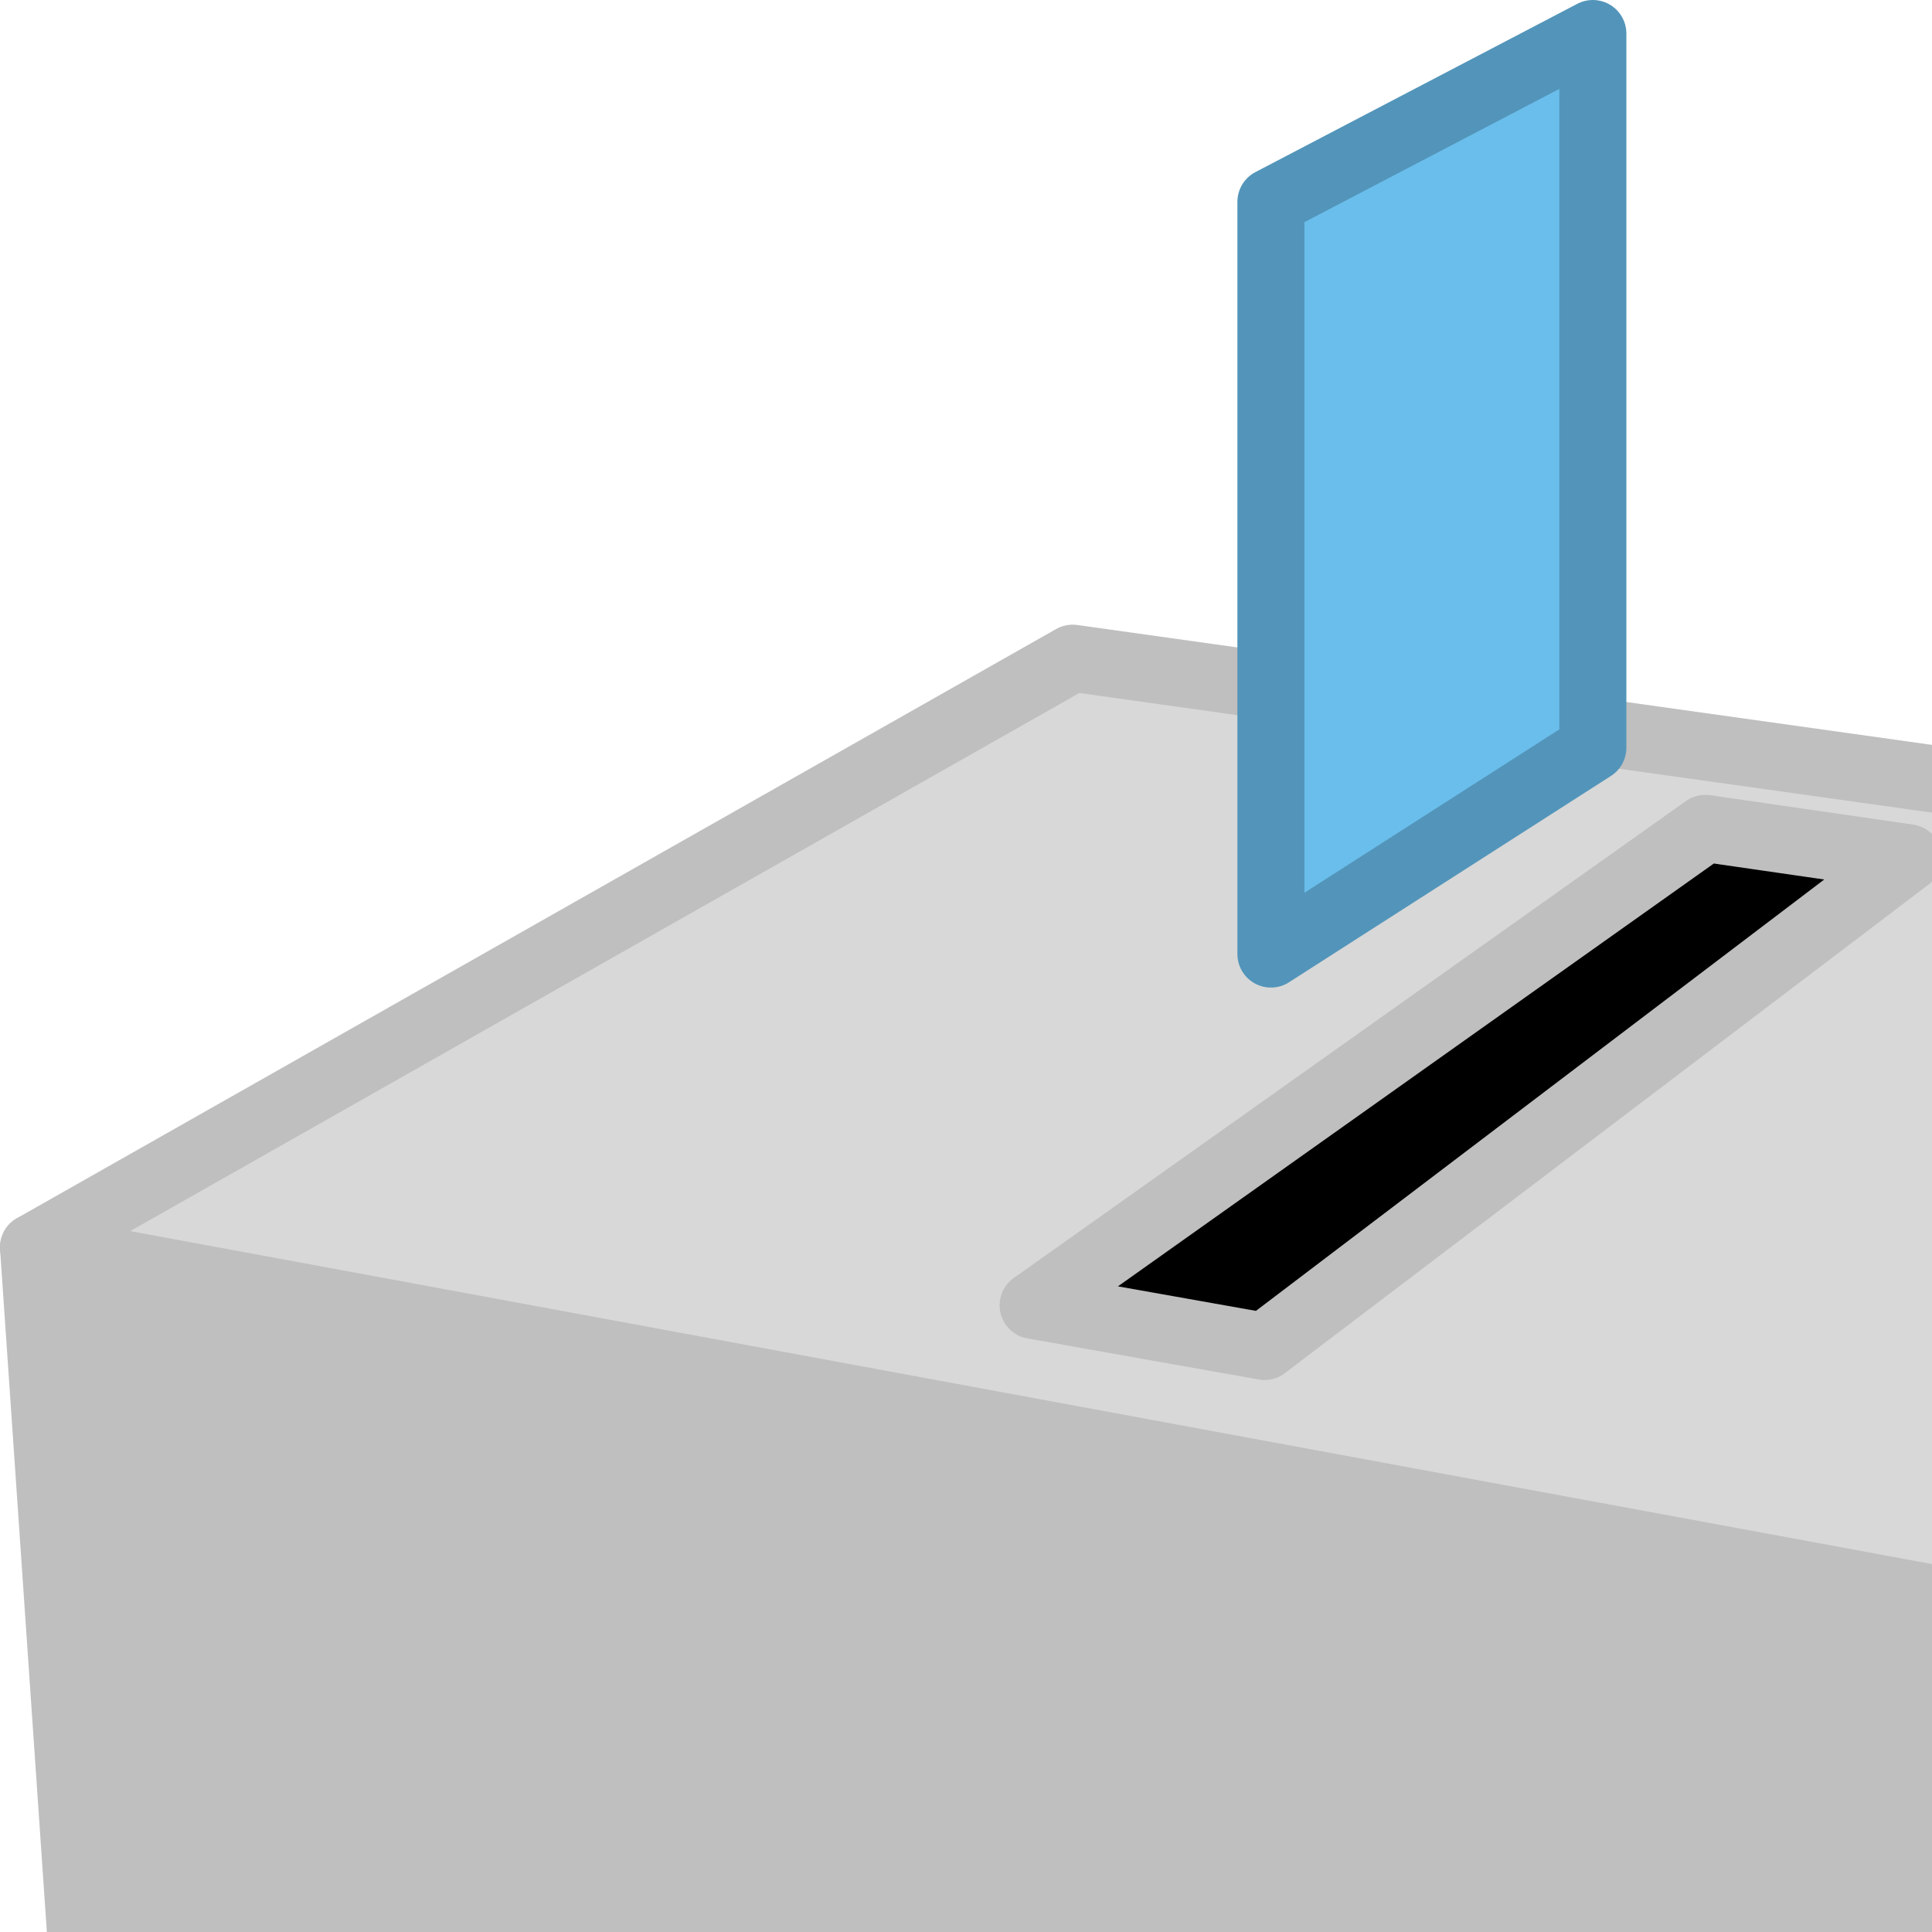
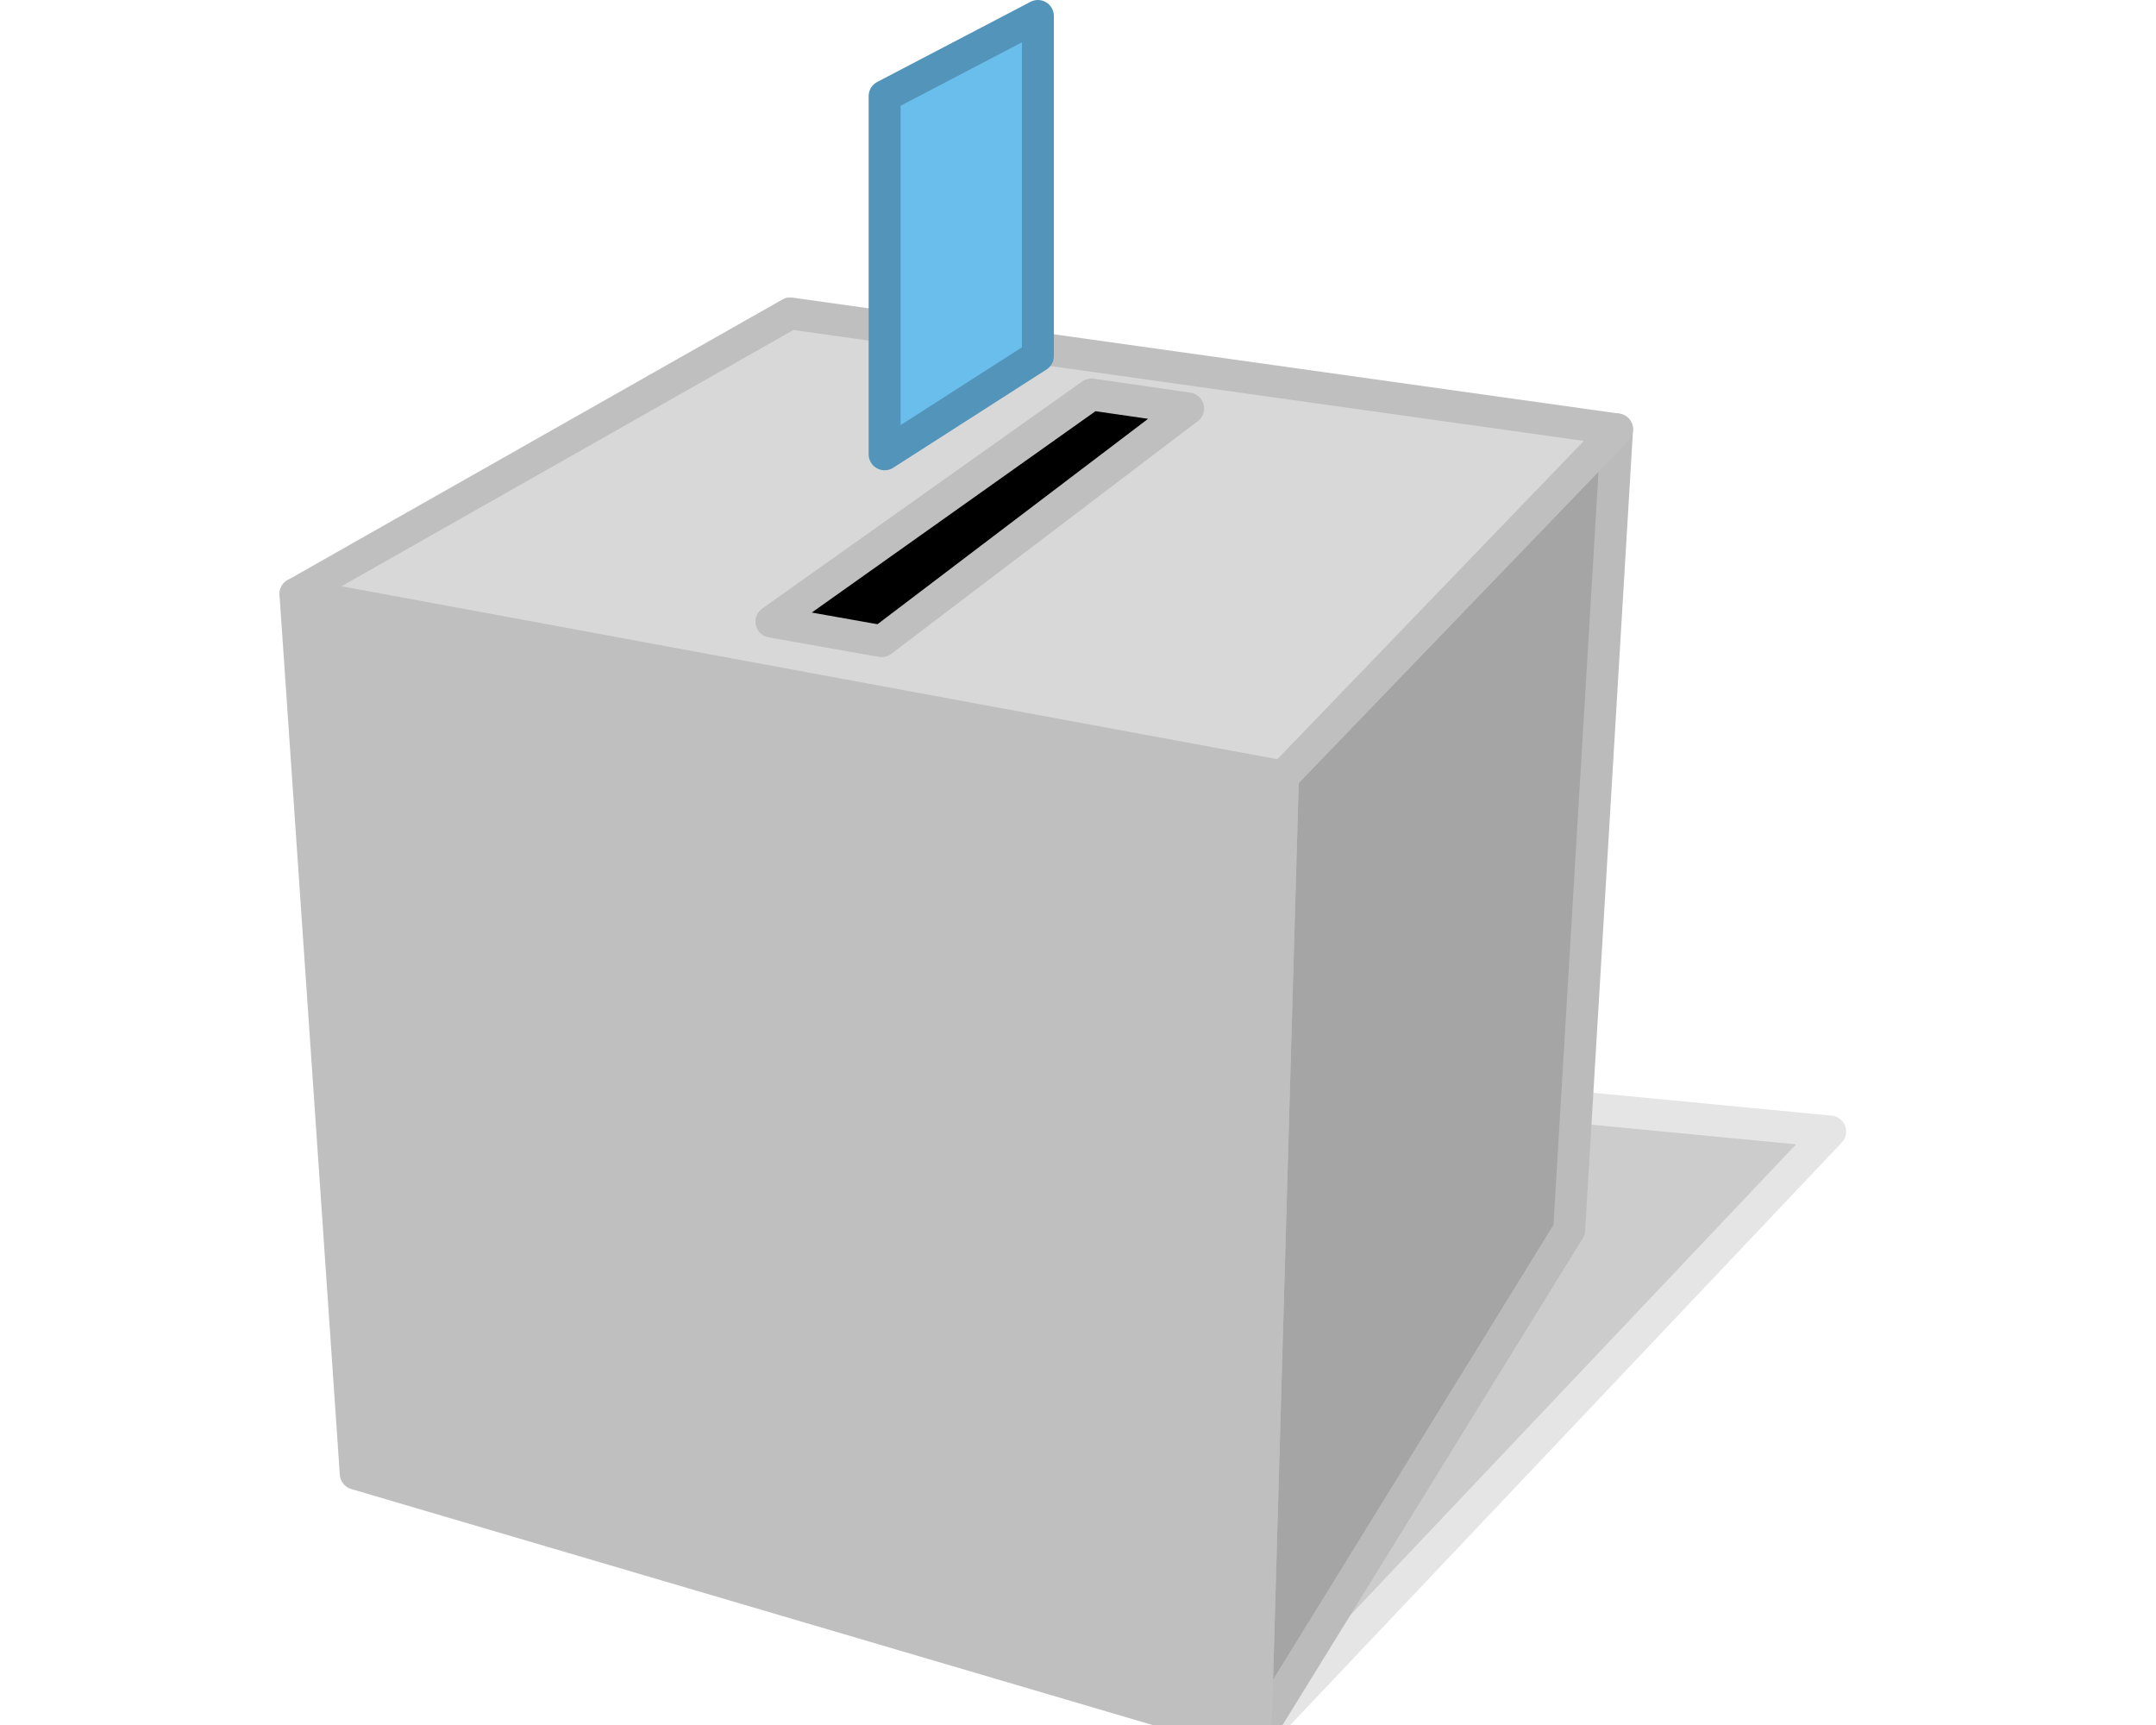
- <svg xmlns="http://www.w3.org/2000/svg" width="144" height="144" viewBox="0 0 144 144">
+ <svg xmlns="http://www.w3.org/2000/svg" width="250" height="200" viewBox="0 0 250 270">
  <defs>
    <marker id="ArrowEnd" markerHeight="3" markerUnits="strokeWidth" markerWidth="4" orient="auto" refX="0" refY="5" viewBox="0 0 10 10">
      <path d="m0,0 10,5-10,5v-10z" />
    </marker>
    <marker id="ArrowStart" markerHeight="3" markerUnits="strokeWidth" markerWidth="4" orient="auto" refX="10" refY="5" viewBox="0 0 10 10">
      <path d="m10,0-10,5 10,5v-10z" />
    </marker>
  </defs>
  <path d="m152.769,272.137 89.976-95.027-184.345-17.67 94.369,112.697z" fill="#ccc" stroke="#e5e5e5" stroke-linecap="round" stroke-linejoin="round" stroke-width="5" />
  <path d="m209.383,67.215-52.308,54.321-4.306,150.601 49.118-79.634 7.496-125.288z" fill="#a5a5a5" stroke="#bbb" stroke-linecap="round" stroke-linejoin="round" stroke-width="5" />
  <path d="m157.075,121.536-154.575-28.566 9.44,137.698 140.829,41.469 4.306-150.601z" fill="#bfbfbf" stroke="#bfbfbf" stroke-linecap="round" stroke-linejoin="round" stroke-width="5" />
  <path d="m157.075,121.536-154.575-28.566 77.451-43.911 129.432,18.156-52.308,54.321z" fill="#d8d8d8" stroke="#bfbfbf" stroke-linecap="round" stroke-linejoin="round" stroke-width="5" />
  <path d="m94.251,100.357-17.245-3.062 50.102-35.551 15.128,2.19-47.985,36.423z" stroke="#bfbfbf" stroke-linecap="round" stroke-linejoin="round" stroke-width="5" />
  <path d="m94.728,71.107 23.993-15.377v-53.23l-23.993,12.543v56.065z" fill="#6ABEEC" stroke="#5395ba" stroke-linecap="round" stroke-linejoin="round" stroke-width="5" />
</svg>
